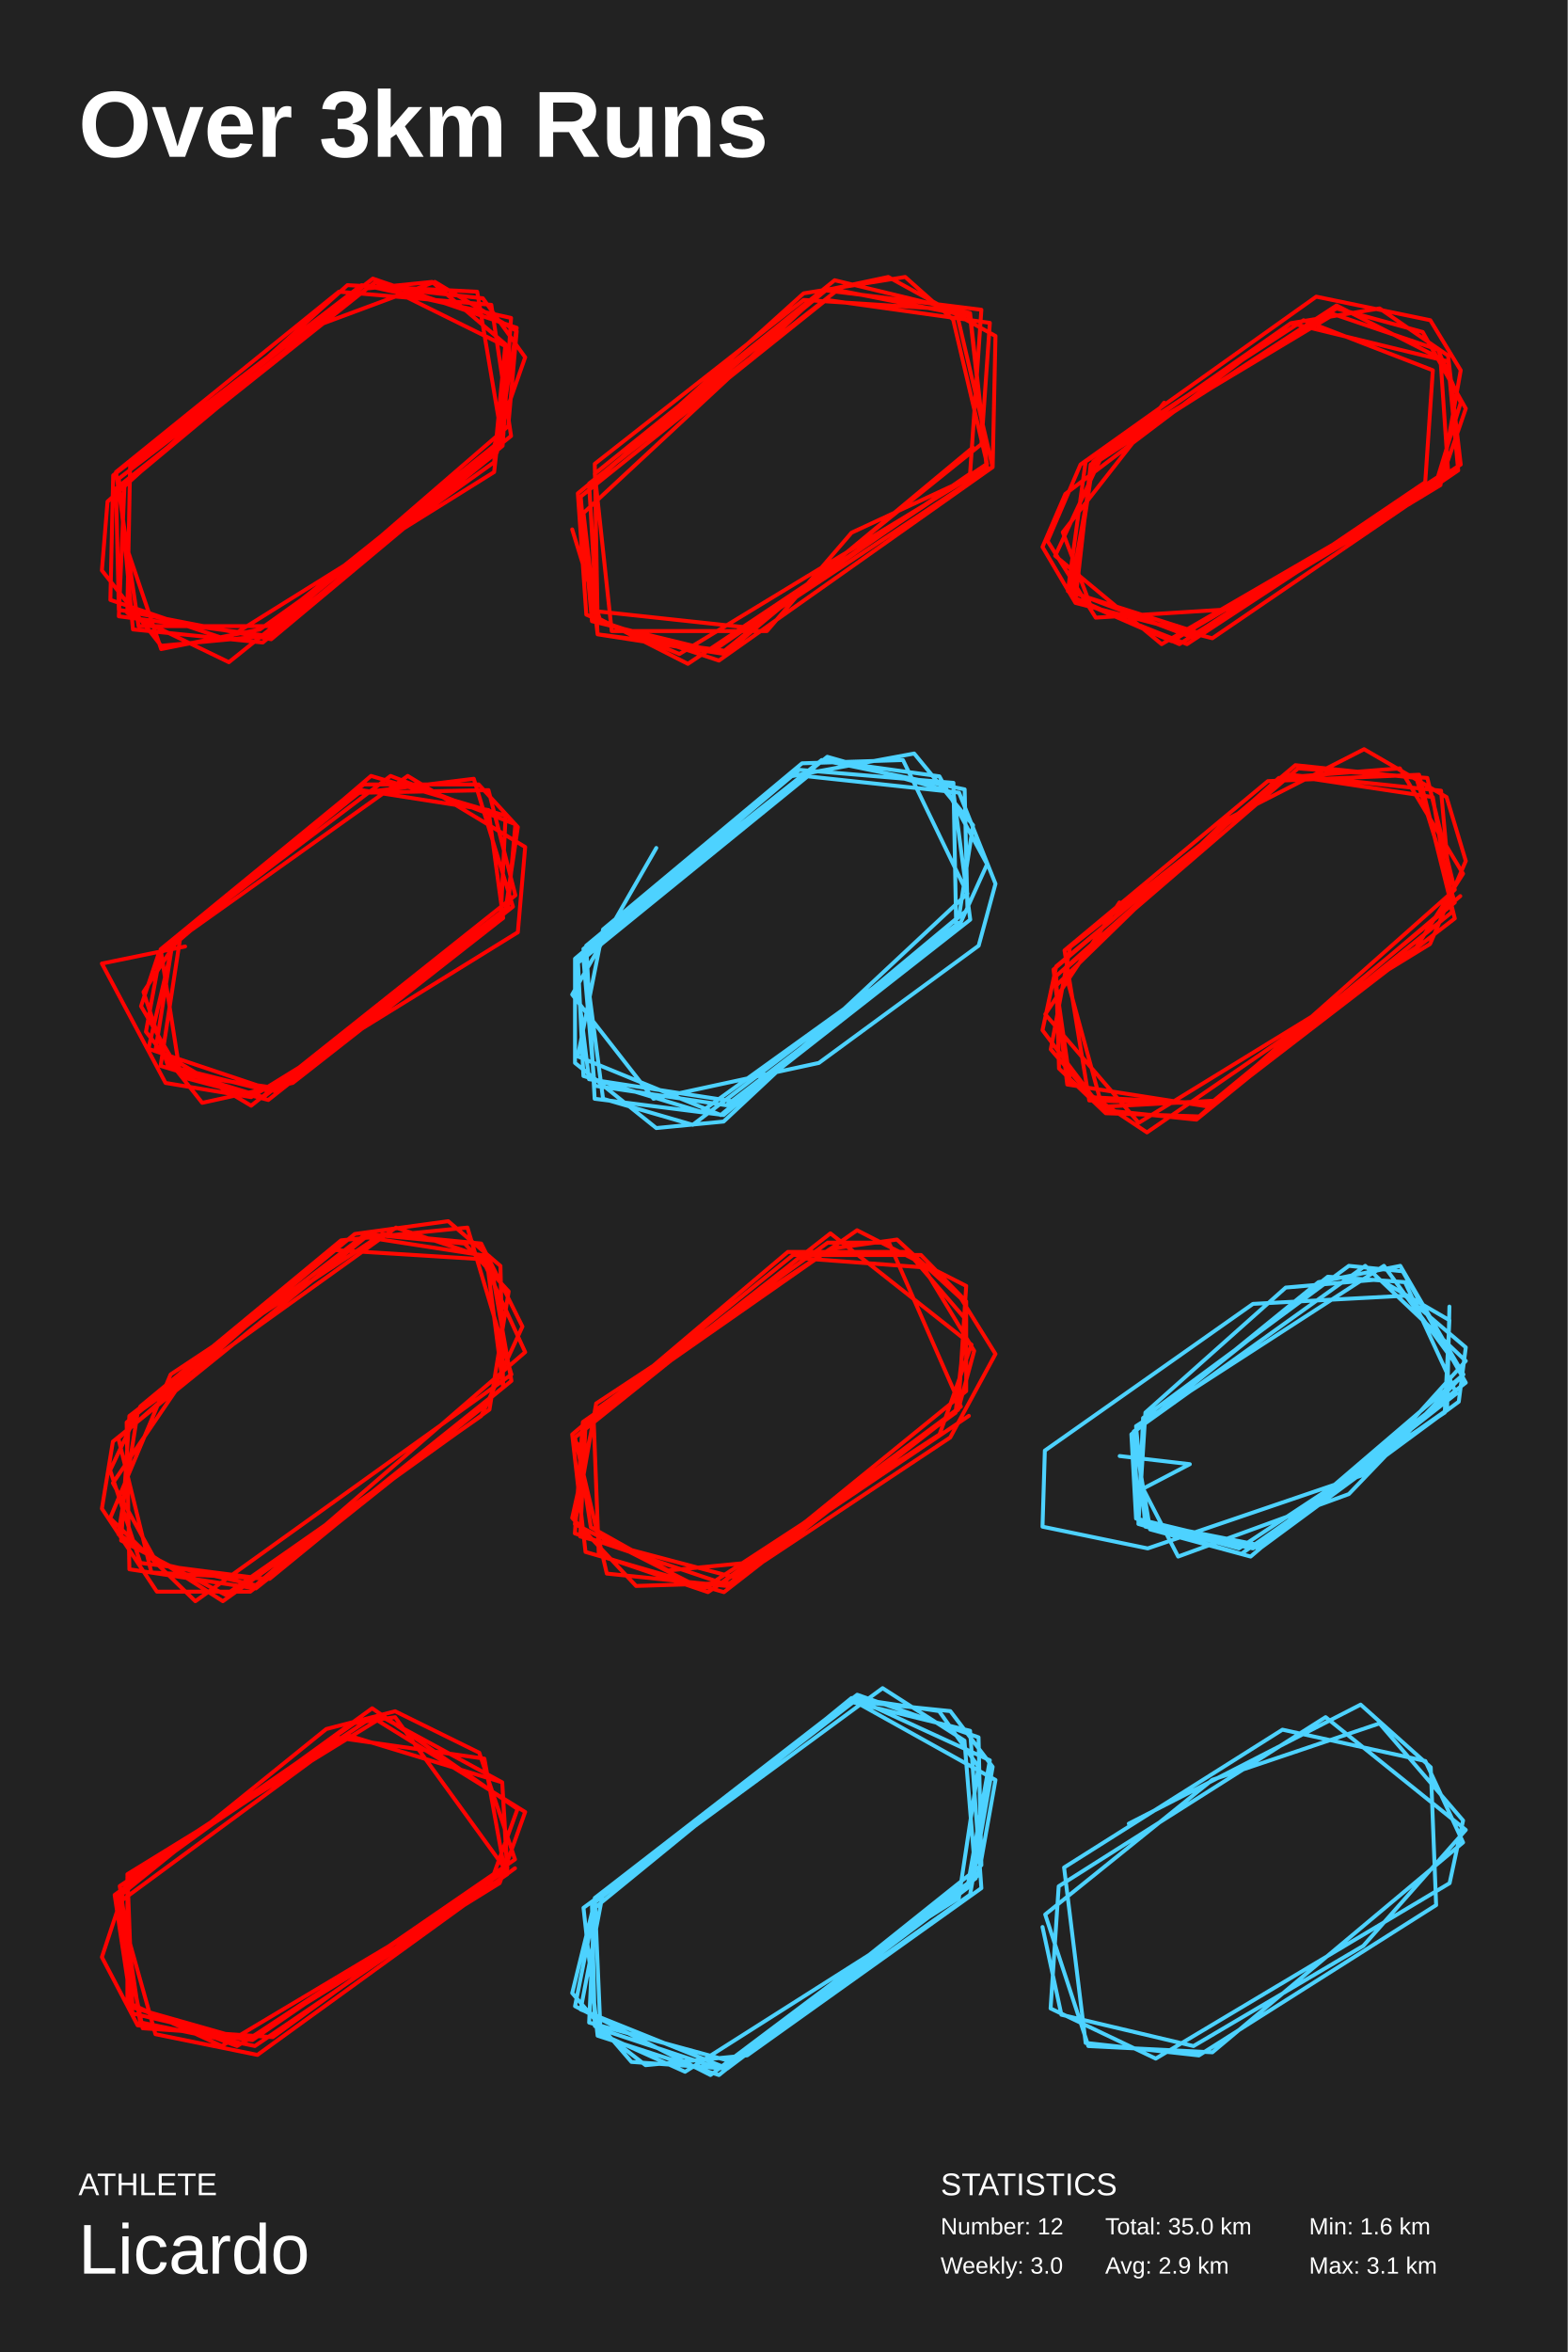
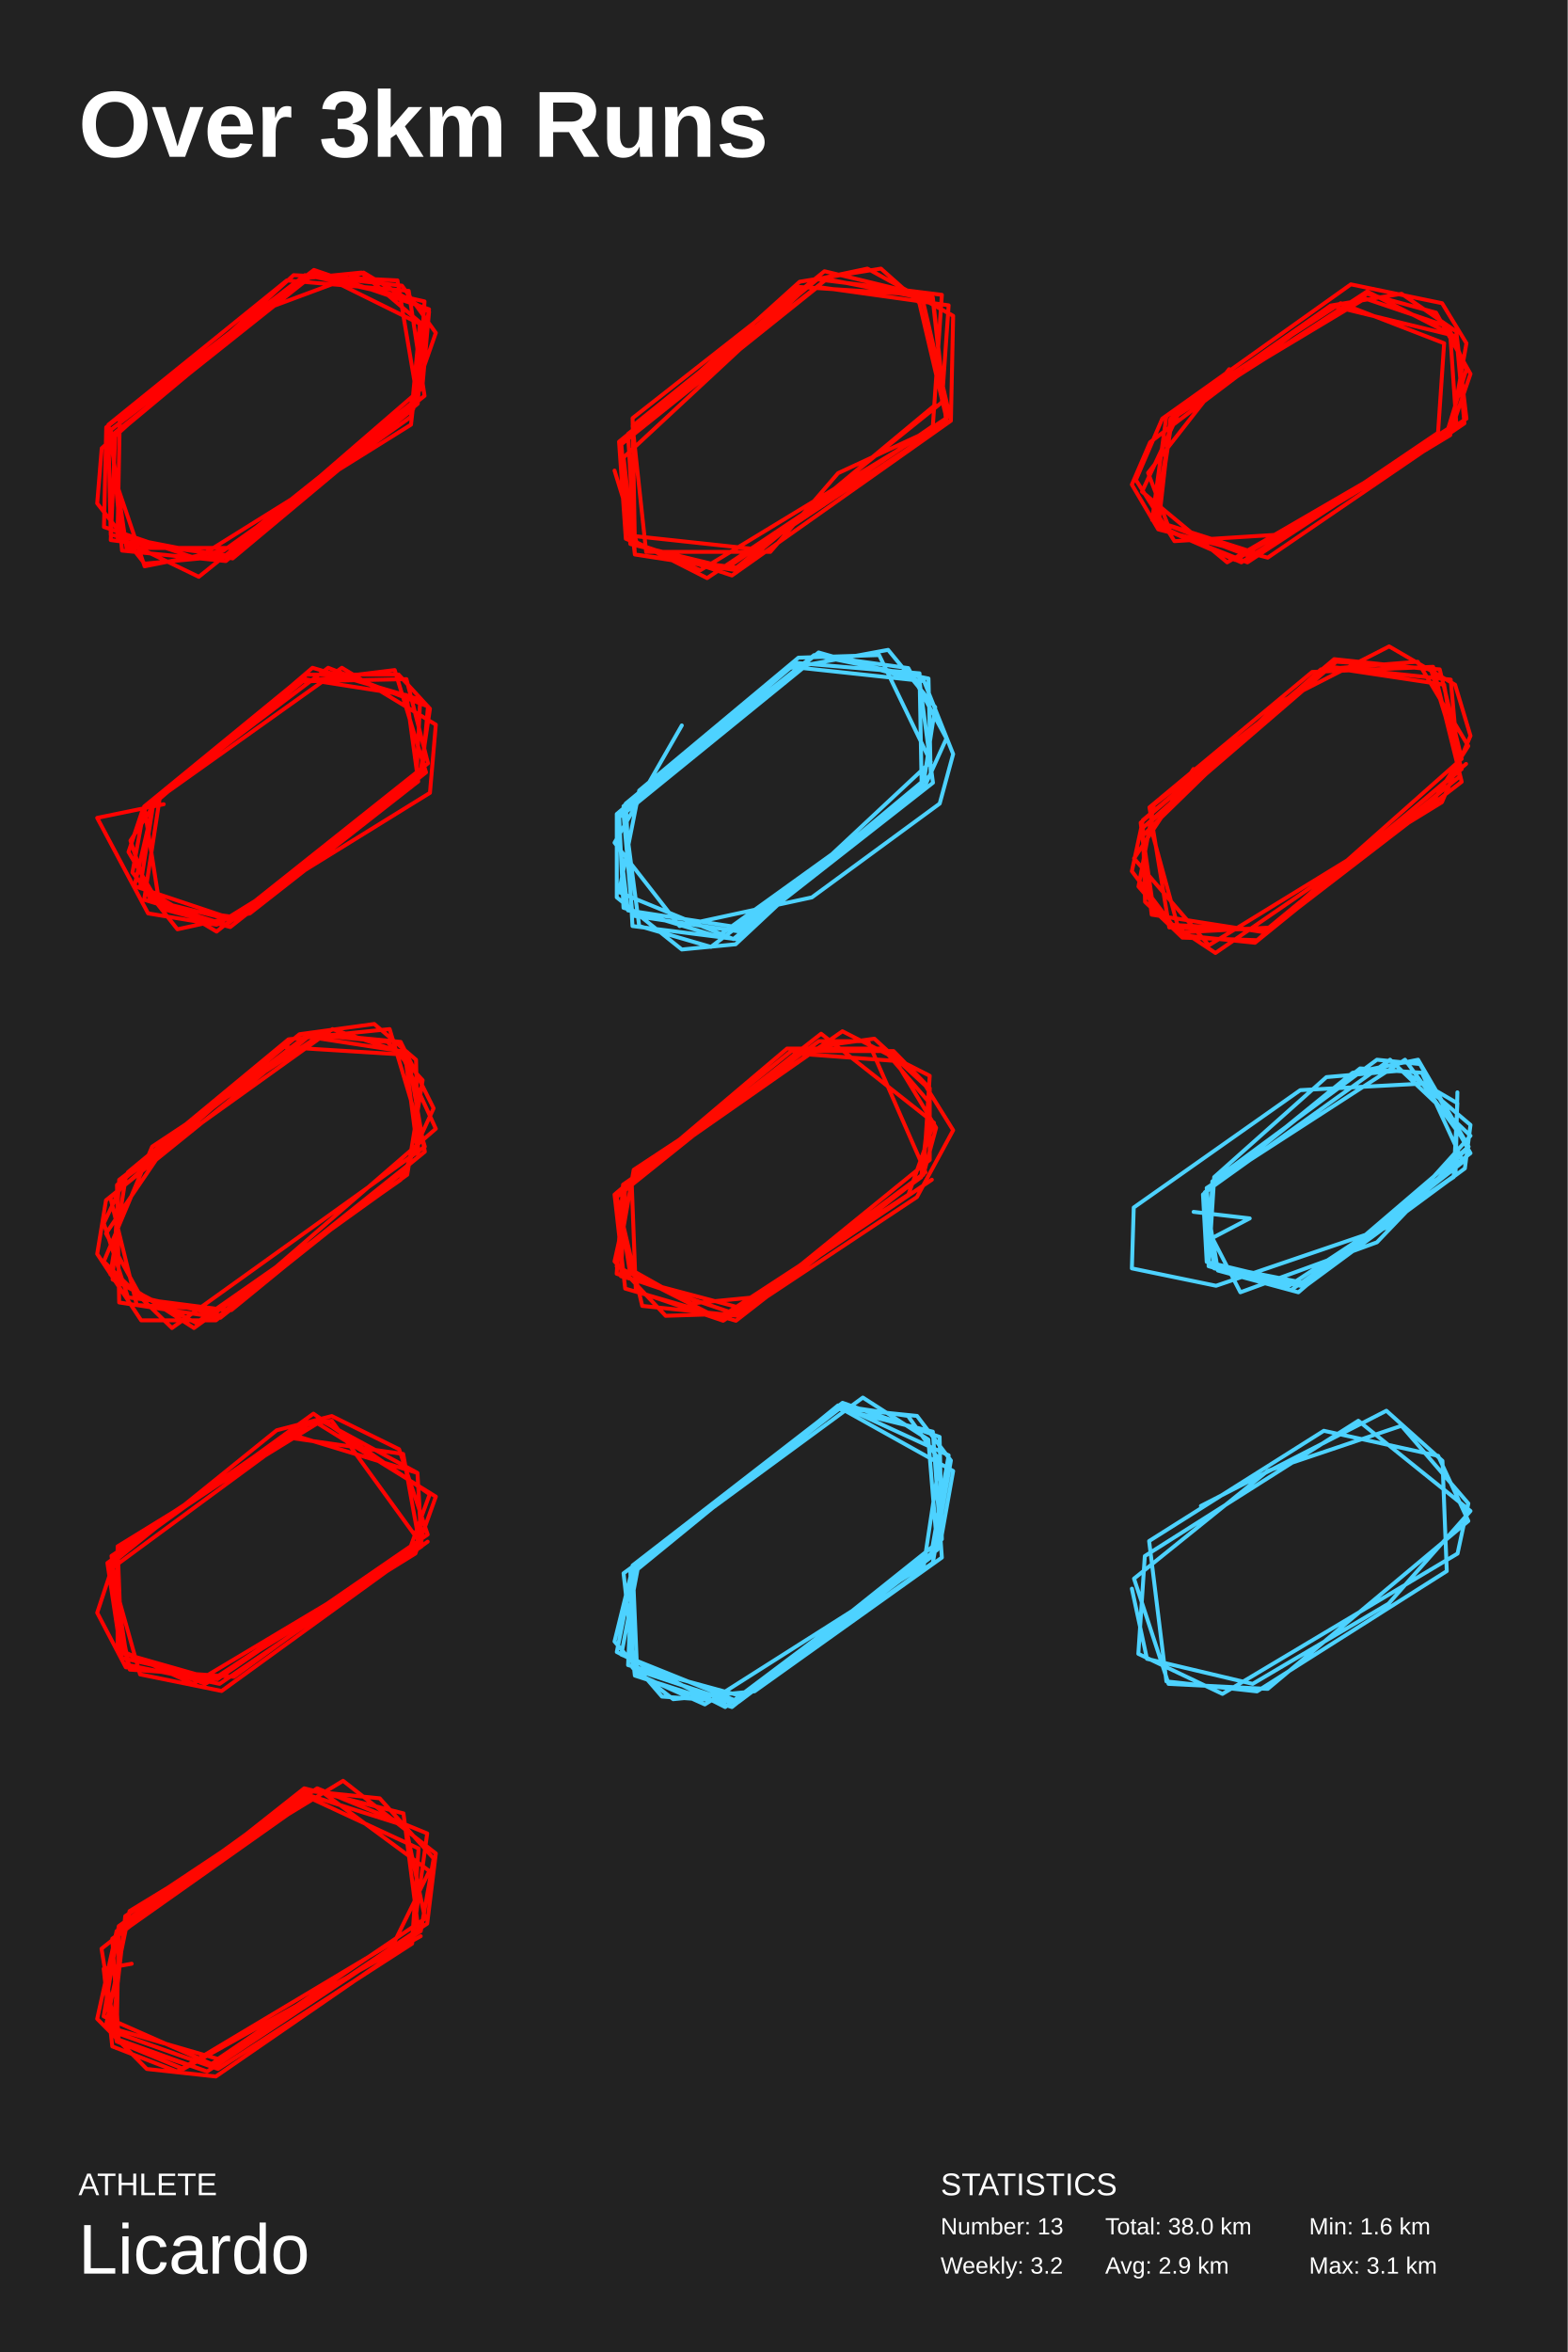
<svg xmlns="http://www.w3.org/2000/svg" baseProfile="full" height="300mm" version="1.1" viewBox="0,0,200,300" width="200mm">
  <defs />
  <rect fill="#222222" height="300" width="200" x="0" y="0" />
  <text fill="#FFFFFF" style="font-size:12px; font-family:Arial; font-weight:bold;" x="10" y="20">Over 3km Runs</text>
  <text fill="#FFFFFF" style="font-size:4px; font-family:Arial" x="10" y="280">ATHLETE</text>
  <text fill="#FFFFFF" style="font-size:9px; font-family:Arial" x="10" y="290">Licardo</text>
  <text fill="#FFFFFF" style="font-size:4px; font-family:Arial" x="120" y="280">STATISTICS</text>
-   <text fill="#FFFFFF" style="font-size:3px; font-family:Arial" x="120" y="285">Number: 12</text>
-   <text fill="#FFFFFF" style="font-size:3px; font-family:Arial" x="120" y="290">Weekly: 3.0</text>
-   <text fill="#FFFFFF" style="font-size:3px; font-family:Arial" x="141" y="285">Total: 35.0 km</text>
+   <text fill="#FFFFFF" style="font-size:3px; font-family:Arial" x="120" y="285">Number: 13</text>
+   <text fill="#FFFFFF" style="font-size:3px; font-family:Arial" x="120" y="290">Weekly: 3.2</text>
+   <text fill="#FFFFFF" style="font-size:3px; font-family:Arial" x="141" y="285">Total: 38.0 km</text>
  <text fill="#FFFFFF" style="font-size:3px; font-family:Arial" x="141" y="290">Avg: 2.9 km</text>
  <text fill="#FFFFFF" style="font-size:3px; font-family:Arial" x="167" y="285">Min: 1.6 km</text>
  <text fill="#FFFFFF" style="font-size:3px; font-family:Arial" x="167" y="290">Max: 3.1 km</text>
-   <polyline fill="none" points="15.88,68.991 20.56,82.791 33.16,80.282 63.04,58.955 64.48,43.9 55.12,35.954 46.84,36.791 14.8,62.3 15.16,77.773 34.6,81.536 64.12,56.864 65.2,40.555 46.48,36.373 15.88,61.882 15.16,78.609 34.24,81.118 63.4,57.7 65.92,41.809 47.56,35.536 16.6,59.373 16.24,78.191 29.2,84.464 65.2,55.609 62.68,38.882 43.24,37.209 14.8,60.209 17.68,79.864 34.24,79.864 63.04,56.864 67.0,45.573 61.6,38.045 46.12,36.373 14.44,60.627 14.08,76.518 28.84,81.536 63.04,60.209 64.84,44.318 47.92,35.954 15.16,61.046 16.96,80.282 33.52,81.955 64.12,56.446 60.88,37.209 44.32,36.373 13.72,63.973 13.0,72.755 20.56,82.373 33.88,81.118 64.84,54.355 65.92,42.227 55.48,35.954 37.48,42.645" stroke="#ff0000" stroke-linecap="round" stroke-linejoin="round" stroke-width="0.5" />
-   <polyline fill="none" points="73.0,67.527 76.6,79.236 91.72,84.255 126.64,59.582 127.0,42.855 113.32,35.327 105.4,37 73.72,62.927 74.8,78.4 86.68,83.418 125.92,59.582 123.76,39.927 106.48,35.745 75.88,60.418 78.04,80.491 97.84,80.491 108.64,67.946 126.64,59.582 121.96,39.509 102.52,38.254 75.88,59.164 76.24,78.818 87.76,84.673 125.92,59.164 121.6,40.764 115.48,35.327 102.52,37.418 75.16,62.091 76.24,77.982 95.68,80.073 125.92,60 123.76,40.345 106.84,37 75.16,61.673 76.24,80.909 92.44,83 125.2,56.655 126.28,41.182 105.4,38.254 74.08,63.346 75.52,79.236 91.0,83 123.76,60.418 125.2,39.509 105.04,37 74.44,65.436 76.24,80.909 92.44,83.418 124.12,57.073" stroke="#ff0900" stroke-linecap="round" stroke-linejoin="round" stroke-width="0.5" />
-   <polyline fill="none" points="148.521,51.361 135.587,67.888 139.144,77.278 149.491,81.786 183.12,61.878 186.353,51.361 183.443,44.6 170.186,40.092 140.76,57.746 134.617,70.893 148.198,82.161 183.766,61.503 187.0,52.112 181.503,42.346 170.509,39.341 139.144,59.249 137.204,76.527 151.431,82.161 186.353,59.249 184.737,45.351 176.006,39.341 164.689,41.219 135.91,63.005 133.0,69.766 137.204,76.903 154.665,81.41 186.03,60 184.737,46.102 164.689,41.219 139.467,58.873 136.88,76.151 150.461,82.161 184.737,60 183.766,45.727 170.509,38.966 139.467,59.249 136.557,75.4 152.401,81.41 181.826,61.503 182.796,47.229 166.305,40.844 138.497,58.873 136.234,75.4 152.725,80.659 183.766,61.878 186.353,47.229 182.473,40.844 167.922,37.839 137.85,59.249 133.647,69.015 139.79,78.781 157.898,77.654" stroke="#ff0400" stroke-linecap="round" stroke-linejoin="round" stroke-width="0.5" />
-   <polyline fill="none" points="23.613,120.725 13.0,122.901 21.116,138.129 32.04,139.942 66.064,118.912 67.0,108.035 52.017,98.97 22.988,119.637 20.491,135.954 33.601,139.942 64.503,116.012 66.064,105.497 61.069,100.058 46.399,100.058 22.052,120.363 18.931,133.778 35.162,139.217 63.879,117.099 64.503,104.046 47.335,98.97 22.364,120.363 18.306,126.527 21.428,135.954 34.538,139.217 64.815,115.649 65.751,105.134 49.832,98.97 22.052,120 19.867,133.778 32.04,141.03 65.751,114.199 62.318,100.783 44.838,101.146 20.491,121.088 22.988,137.042 35.786,138.855 64.191,117.099 62.318,103.321 46.087,100.783 20.179,121.813 17.994,128.34 23.301,137.404 34.225,140.305 65.439,115.649 60.445,99.333 45.775,101.146 20.491,121.45 18.618,131.603 25.798,140.667 37.347,138.129 63.254,117.825" stroke="#ff0200" stroke-linecap="round" stroke-linejoin="round" stroke-width="0.5" />
-   <polyline fill="none" points="83.728,108.161 73.0,126.854 83.371,140.148 104.47,135.578 124.854,120.623 127.0,112.73 122.351,101.099 103.04,99.022 74.43,122.285 75.861,138.486 92.669,140.978 121.993,118.546 121.636,99.852 101.967,98.191 73.358,122.285 73.358,135.578 83.728,143.886 92.311,143.055 123.424,113.977 115.199,96.945 102.325,97.36 76.934,118.546 73.715,134.747 91.954,142.225 122.351,116.884 124.139,105.253 116.629,96.114 100.894,99.022 74.788,120.623 75.861,140.148 92.311,142.225 123.424,116.054 123.066,100.683 104.828,96.945 73.358,123.116 75.146,137.655 94.099,140.563 123.781,117.3 121.636,101.099 105.543,96.529 73.715,122.285 74.43,137.24 89.45,141.809 122.351,118.131 125.927,110.238 119.848,99.022 104.828,96.945 74.43,121.039 76.934,140.148 88.377,143.471 122.351,117.715" stroke="#4dd2ff" stroke-linecap="round" stroke-linejoin="round" stroke-width="0.5" />
-   <polyline fill="none" points="142.818,115.112 133.351,129.368 145.273,143.217 182.442,120.407 187.0,109.817 184.545,101.671 174.026,95.561 156.494,104.522 134.753,125.703 136.506,137.922 146.325,144.439 180.688,120.815 186.649,111.446 178.584,98.005 163.156,99.227 134.753,124.481 135.104,136.293 141.065,141.995 152.987,142.403 185.597,113.483 182.091,99.227 165.61,98.005 135.805,123.666 140.714,141.588 152.636,142.81 185.247,116.334 183.844,100.856 164.558,98.819 136.506,120.815 134.052,133.849 139.312,139.959 154.39,140.773 185.597,115.112 180.688,99.227 165.26,97.597 134.403,123.666 136.156,138.33 154.39,141.181 185.247,116.334 182.792,101.671 163.857,98.819 134.753,123.259 133.0,131.405 140.364,141.181 155.442,140.366 185.597,117.149 181.039,98.819 161.753,99.634 135.805,121.222 138.961,140.366 155.091,140.773 186.299,114.298" stroke="#ff0800" stroke-linecap="round" stroke-linejoin="round" stroke-width="0.5" />
-   <polyline fill="none" points="24.922,173.687 14.403,189.165 20.013,199.348 32.636,202.199 67.0,172.465 61.39,160.245 50.519,156.579 17.558,180.204 15.104,195.682 28.429,204.236 62.442,179.796 64.896,164.725 59.286,158.616 46.662,157.394 16.506,180.611 15.455,196.497 28.779,203.421 61.39,180.611 66.649,169.206 61.39,158.616 48.766,157.394 21.766,175.316 14.052,193.645 24.922,204.236 65.247,175.316 59.636,156.579 43.506,158.208 17.909,179.389 14.052,187.536 17.909,199.348 33.688,201.384 64.195,176.945 62.091,160.652 42.455,159.43 15.104,183.462 19.312,200.57 34.39,201.384 65.247,176.131 62.442,160.245 46.662,157.801 14.403,183.87 13.0,192.423 20.013,203.014 31.935,203.014 64.195,176.945 63.844,161.467 57.182,155.764 45.26,157.394 16.156,181.426 16.506,200.162 32.636,202.606 61.74,179.389" stroke="#ff0800" stroke-linecap="round" stroke-linejoin="round" stroke-width="0.5" />
-   <polyline fill="none" points="73.679,184.142 75.377,194.794 85.226,200.317 97.453,199.134 121.226,183.353 127.0,172.702 122.585,165.6 114.434,158.105 105.943,159.288 76.057,179.014 73.34,194.4 89.642,202.684 119.868,182.959 123.943,171.518 105.943,157.316 74.698,181.775 74.019,195.978 93.377,201.106 122.585,179.408 113.415,158.499 105.604,158.499 76.057,179.803 73.0,193.611 81.151,202.29 93.717,201.895 122.245,179.803 123.264,164.022 109.34,156.921 74.358,181.381 73.34,195.583 92.019,201.895 121.906,180.197 123.264,168.362 115.792,159.683 100.509,159.683 73.0,182.959 74.698,197.95 92.358,203.079 122.245,179.803 124.283,172.307 117.83,161.655 101.868,160.472 73.34,183.353 77.415,200.712 92.698,202.29 123.264,177.436 123.264,165.995 117.491,160.077 101.189,160.077 75.717,180.592 76.396,198.345 90.321,203.079 123.604,180.592" stroke="#ff0a00" stroke-linecap="round" stroke-linejoin="round" stroke-width="0.5" />
-   <polyline fill="none" points="142.845,185.718 151.796,186.758 145.829,189.877 150.304,198.541 172.083,190.57 186.702,175.321 176.558,161.459 144.934,181.906 146.127,194.729 159.851,197.501 187.0,176.361 178.945,162.152 172.083,161.459 145.829,180.866 145.232,194.036 161.044,197.155 185.807,177.747 179.243,163.538 169.398,162.845 144.635,182.599 146.724,195.075 159.552,198.541 186.702,175.321 178.646,161.459 168.204,163.538 144.337,182.946 144.934,193.689 160.746,197.501 186.105,178.787 187.0,171.856 179.243,165.271 159.851,166.311 133.298,185.025 133.0,194.729 146.425,197.501 173.873,188.144 187.0,173.589 174.171,161.459 144.635,182.599 145.232,194.036 158.061,197.501 184.315,180.173 184.912,168.39 175.961,163.192 164.028,164.231 146.127,180.173 145.232,194.382 158.359,198.194 184.613,179.827 184.912,166.657" stroke="#4dd2ff" stroke-linecap="round" stroke-linejoin="round" stroke-width="0.5" />
-   <polyline fill="none" points="15.602,245.101 16.904,255.682 28.289,260.972 62.446,240.567 66.024,230.742 47.482,217.894 14.627,241.701 16.904,256.816 31.542,260.216 64.723,238.3 64.072,227.341 48.783,219.028 16.253,239.055 16.904,256.06 31.542,260.216 64.398,238.677 61.795,224.318 43.253,221.673 16.253,239.433 16.253,255.682 30.241,260.972 63.747,240.189 67.0,231.12 47.482,219.028 15.277,240.567 17.88,257.949 32.518,260.972 64.723,239.055 64.072,227.341 44.229,221.295 14.952,242.834 18.205,258.705 34.795,259.839 64.398,238.3 50.41,219.028 45.205,219.784 16.253,239.811 13.0,249.636 17.554,258.327 32.193,260.216 65.699,237.166 61.145,223.562 50.41,218.272 41.627,220.539 14.952,242.078 19.831,259.461 32.843,262.106 65.699,238.3" stroke="#ff0200" stroke-linecap="round" stroke-linejoin="round" stroke-width="0.5" />
-   <polyline fill="none" points="74.8,246.691 76.24,259.236 87.4,264.255 122.32,242.091 124.84,225.364 119.8,218.254 108.64,216.582 75.88,243.346 73.36,255.891 90.64,264.673 124.48,239.582 123.04,222.018 112.6,215.327 74.44,243.346 76.24,259.655 91.72,264.673 125.2,237.909 124.84,221.6 109.36,216.164 76.96,241.255 74.08,256.309 92.8,263.836 123.4,240.836 126.28,224.527 109.0,216.582 75.52,242.927 75.88,258.4 82.36,263.418 95.32,262.164 125.2,240.836 123.76,220.764 108.28,217 75.88,242.091 75.16,257.982 93.52,263 124.84,239.164 127.0,227.036 109.0,217 75.88,242.509 73.0,254.218 80.56,263 92.44,263.836 123.76,241.673 126.64,225.364 121.24,218.254 109.0,217 75.88,242.091 76.6,258.818 91.72,263.836 122.32,240.836" stroke="#4dd2ff" stroke-linecap="round" stroke-linejoin="round" stroke-width="0.5" />
-   <polyline fill="none" points="133.0,245.793 135.408,256.98 152.261,260.976 173.93,248.191 187.0,233.408 169.115,219.024 135.064,240.599 134.032,256.181 147.446,262.574 184.936,240.2 186.656,232.209 175.994,219.823 154.669,227.015 133.344,244.195 138.847,260.976 154.669,261.775 186.656,235.006 181.841,224.618 163.611,220.622 135.752,238.202 138.503,260.576 152.949,262.174 183.217,242.997 182.529,225.417 173.586,217.426 144.006,232.609" stroke="#4dd2ff" stroke-linecap="round" stroke-linejoin="round" stroke-width="0.5" />
+   <polyline fill="none" points="14.704,61.193 18.448,72.233 28.528,70.226 52.432,53.164 53.584,41.12 46.096,34.764 39.472,35.433 13.84,55.84 14.128,68.218 29.68,71.229 53.296,51.491 54.16,38.444 39.184,35.098 14.704,55.506 14.128,68.887 29.392,70.895 52.72,52.16 54.736,39.447 40.048,34.429 15.28,53.498 14.992,68.553 25.36,73.571 54.16,50.487 52.144,37.105 36.592,35.767 13.84,54.167 16.144,69.891 29.392,69.891 52.432,51.491 55.6,42.458 51.28,36.436 38.896,35.098 13.552,54.502 13.264,67.215 25.072,71.229 52.432,54.167 53.872,41.455 40.336,34.764 14.128,54.836 15.568,70.226 28.816,71.564 53.296,51.156 50.704,35.767 37.456,35.098 12.976,57.178 12.4,64.204 18.448,71.898 29.104,70.895 53.872,49.484 54.736,39.782 46.384,34.764 31.984,40.116" stroke="#ff0000" stroke-linecap="round" stroke-linejoin="round" stroke-width="0.5" />
+   <polyline fill="none" points="78.4,60.022 81.28,69.389 93.376,73.404 121.312,53.666 121.6,40.284 110.656,34.262 104.32,35.6 78.976,56.342 79.84,68.72 89.344,72.735 120.736,53.666 119.008,37.942 105.184,34.596 80.704,54.335 82.432,70.393 98.272,70.393 106.912,60.356 121.312,53.666 117.568,37.607 102.016,36.604 80.704,53.331 80.992,69.055 90.208,73.738 120.736,53.331 117.28,38.611 112.384,34.262 102.016,35.934 80.128,55.673 80.992,68.386 96.544,70.058 120.736,54 119.008,38.276 105.472,35.6 80.128,55.338 80.992,70.727 93.952,72.4 120.16,51.324 121.024,38.945 104.32,36.604 79.264,56.676 80.416,69.389 92.8,72.4 119.008,54.335 120.16,37.607 104.032,35.6 79.552,58.349 80.992,70.727 93.952,72.735 119.296,51.658" stroke="#ff0900" stroke-linecap="round" stroke-linejoin="round" stroke-width="0.5" />
+   <polyline fill="none" points="156.817,47.089 146.469,60.31 149.315,67.823 157.593,71.428 184.496,55.503 187.083,47.089 184.754,41.68 174.149,38.074 150.608,52.197 145.693,62.714 156.558,71.729 185.013,55.202 187.6,47.69 183.202,39.877 174.407,37.473 149.315,53.399 147.763,67.222 159.145,71.729 187.083,53.399 185.789,42.281 178.805,37.473 169.751,38.975 146.728,56.404 144.4,61.813 147.763,67.522 161.732,71.128 186.824,54 185.789,42.882 169.751,38.975 149.574,53.099 147.504,66.921 158.369,71.729 185.789,54 185.013,42.581 174.407,37.173 149.574,53.399 147.246,66.32 159.921,71.128 183.461,55.202 184.237,43.783 171.044,38.675 148.798,53.099 146.987,66.32 160.18,70.527 185.013,55.503 187.083,43.783 183.978,38.675 172.338,36.271 148.28,53.399 144.917,61.212 149.832,69.025 164.319,68.123" stroke="#ff0400" stroke-linecap="round" stroke-linejoin="round" stroke-width="0.5" />
+   <polyline fill="none" points="20.89,102.58 12.4,104.321 18.892,116.503 27.632,117.954 54.851,101.13 55.6,92.428 43.614,85.176 20.391,101.71 18.393,114.763 28.881,117.954 53.602,98.809 54.851,90.397 50.855,86.046 39.119,86.046 19.642,102.29 17.145,113.023 30.129,117.374 53.103,99.679 53.602,89.237 39.868,85.176 19.891,102.29 16.645,107.221 19.142,114.763 29.63,117.374 53.852,98.519 54.601,90.107 41.866,85.176 19.642,102 17.894,113.023 27.632,118.824 54.601,97.359 51.854,86.626 37.871,86.916 18.393,102.87 20.391,115.633 30.629,117.084 53.353,99.679 51.854,88.657 38.869,86.626 18.143,103.45 16.395,108.672 20.64,115.923 29.38,118.244 54.351,98.519 50.356,85.466 38.62,86.916 18.393,103.16 16.895,111.282 22.638,118.534 31.877,116.503 52.603,100.26" stroke="#ff0200" stroke-linecap="round" stroke-linejoin="round" stroke-width="0.5" />
+   <polyline fill="none" points="86.983,92.529 78.4,107.484 86.697,118.118 103.576,114.462 119.883,102.499 121.6,96.184 117.881,86.879 102.432,85.217 79.544,103.828 80.689,116.789 94.135,118.783 117.595,100.837 117.309,85.882 101.574,84.553 78.686,103.828 78.686,114.462 86.983,121.109 93.849,120.444 118.739,97.181 112.159,83.556 101.86,83.888 81.547,100.837 78.972,113.798 93.563,119.78 117.881,99.508 119.311,90.202 113.303,82.891 100.715,85.217 79.83,102.499 80.689,118.118 93.849,119.78 118.739,98.843 118.453,86.547 103.862,83.556 78.686,104.493 80.117,116.124 95.279,118.45 119.025,99.84 117.309,86.879 104.434,83.223 78.972,103.828 79.544,115.792 91.56,119.447 117.881,100.505 120.742,94.19 115.878,85.217 103.862,83.556 79.544,102.831 81.547,118.118 90.702,120.777 117.881,100.172" stroke="#4dd2ff" stroke-linecap="round" stroke-linejoin="round" stroke-width="0.5" />
+   <polyline fill="none" points="152.255,98.09 144.681,109.495 154.218,120.574 183.953,102.326 187.6,93.854 185.636,87.336 177.221,82.449 163.195,89.617 145.803,106.562 147.205,116.338 155.06,121.551 182.551,102.652 187.319,95.157 180.868,84.404 168.525,85.381 145.803,105.584 146.083,115.034 150.852,119.596 160.39,119.922 186.478,96.786 183.673,85.381 170.488,84.404 146.644,104.933 150.571,119.27 160.109,120.248 186.197,99.067 185.075,86.685 169.647,85.055 147.205,102.652 145.242,113.079 149.449,117.967 161.512,118.619 186.478,98.09 182.551,85.381 170.208,84.078 145.522,104.933 146.925,116.664 161.512,118.945 186.197,99.067 184.234,87.336 169.086,85.055 145.803,104.607 144.4,111.124 150.291,118.945 162.353,118.293 186.478,99.719 182.831,85.055 167.403,85.707 146.644,102.978 149.169,118.293 162.073,118.619 187.039,97.438" stroke="#ff0800" stroke-linecap="round" stroke-linejoin="round" stroke-width="0.5" />
+   <polyline fill="none" points="21.938,144.949 13.522,157.332 18.01,165.478 28.109,167.759 55.6,143.972 51.112,134.196 42.416,131.263 16.047,150.163 14.083,162.546 24.743,169.389 51.953,149.837 53.917,137.78 49.429,132.893 39.33,131.915 15.205,150.489 14.364,163.197 25.023,168.737 51.112,150.489 55.319,141.365 51.112,132.893 41.013,131.915 19.413,146.253 13.242,160.916 21.938,169.389 54.197,146.253 49.709,131.263 36.805,132.567 16.327,149.511 13.242,156.028 16.327,165.478 28.951,167.108 53.356,147.556 51.673,134.522 35.964,133.544 14.083,152.77 17.449,166.456 29.512,167.108 54.197,146.904 51.953,134.196 39.33,132.241 13.522,153.096 12.4,159.939 18.01,168.411 27.548,168.411 53.356,147.556 53.075,135.174 47.745,130.611 38.208,131.915 14.925,151.141 15.205,166.13 28.109,168.085 51.392,149.511" stroke="#ff0800" stroke-linecap="round" stroke-linejoin="round" stroke-width="0.5" />
+   <polyline fill="none" points="78.943,153.314 80.302,161.835 88.181,166.254 97.962,165.307 116.981,152.683 121.6,144.161 118.068,138.48 111.547,132.484 104.755,133.43 80.845,149.211 78.672,161.52 91.713,168.148 115.894,152.367 119.155,143.214 104.755,131.852 79.758,151.42 79.215,162.782 94.702,166.885 118.068,149.527 110.732,132.799 104.483,132.799 80.845,149.842 78.4,160.889 84.921,167.832 94.974,167.516 117.796,149.842 118.611,137.218 107.472,131.537 79.487,151.105 78.672,162.467 93.615,167.516 117.525,150.158 118.611,140.69 112.634,133.746 100.408,133.746 78.4,152.367 79.758,164.36 93.887,168.463 117.796,149.842 119.426,143.846 114.264,135.324 101.494,134.377 78.672,152.683 81.932,166.57 94.158,167.832 118.611,147.949 118.611,138.796 113.992,134.062 100.951,134.062 80.574,150.473 81.117,164.676 92.257,168.463 118.883,150.473" stroke="#ff0a00" stroke-linecap="round" stroke-linejoin="round" stroke-width="0.5" />
+   <polyline fill="none" points="152.276,154.575 159.436,155.406 154.663,157.902 158.243,164.833 175.666,158.456 187.361,146.257 179.246,135.167 153.947,151.525 154.902,161.783 165.881,164.001 187.6,147.089 181.156,135.722 175.666,135.167 154.663,150.693 154.186,161.229 166.835,163.724 186.645,148.198 181.394,136.831 173.518,136.276 153.708,152.079 155.379,162.06 165.642,164.833 187.361,146.257 180.917,135.167 172.564,136.831 153.47,152.357 153.947,160.951 166.597,164.001 186.884,149.03 187.6,143.485 181.394,138.217 165.881,139.049 144.639,154.02 144.4,161.783 155.14,164.001 177.098,156.515 187.6,144.871 177.337,135.167 153.708,152.079 154.186,161.229 164.449,164.001 185.452,150.139 185.929,140.712 178.769,136.553 169.222,137.385 154.902,150.139 154.186,161.506 164.687,164.556 185.691,149.861 185.929,139.326" stroke="#4dd2ff" stroke-linecap="round" stroke-linejoin="round" stroke-width="0.5" />
+   <polyline fill="none" points="14.482,202.081 15.523,210.546 24.631,214.778 51.957,198.454 54.819,190.594 39.986,180.315 13.701,199.36 15.523,211.452 27.234,214.173 53.778,196.64 53.258,187.873 41.027,181.222 15.002,197.244 15.523,210.848 27.234,214.173 53.518,196.942 51.436,185.455 36.602,183.338 15.002,197.547 15.002,210.546 26.193,214.778 52.998,198.151 55.6,190.896 39.986,181.222 14.222,198.454 16.304,212.359 28.014,214.778 53.778,197.244 53.258,187.873 37.383,183.036 13.961,200.267 16.564,212.964 29.836,213.871 53.518,196.64 42.328,181.222 38.164,181.827 15.002,197.849 12.4,205.709 16.043,212.662 27.754,214.173 54.559,195.733 50.916,184.85 42.328,180.618 35.301,182.432 13.961,199.663 17.865,213.569 28.275,215.685 54.559,196.64" stroke="#ff0200" stroke-linecap="round" stroke-linejoin="round" stroke-width="0.5" />
+   <polyline fill="none" points="79.84,203.353 80.992,213.389 89.92,217.404 117.856,199.673 119.872,186.291 115.84,180.604 106.912,179.265 80.704,200.676 78.688,210.713 92.512,217.738 119.584,197.666 118.432,183.615 110.08,178.262 79.552,200.676 80.992,213.724 93.376,217.738 120.16,196.327 119.872,183.28 107.488,178.931 81.568,199.004 79.264,211.047 94.24,217.069 118.72,198.669 121.024,185.622 107.2,179.265 80.416,200.342 80.704,212.72 85.888,216.735 96.256,215.731 120.16,198.669 119.008,182.611 106.624,179.6 80.704,199.673 80.128,212.386 94.816,216.4 119.872,197.331 121.6,187.629 107.2,179.6 80.704,200.007 78.4,209.375 84.448,216.4 93.952,217.069 119.008,199.338 121.312,186.291 116.992,180.604 107.2,179.6 80.704,199.673 81.28,213.055 93.376,217.069 117.856,198.669" stroke="#4dd2ff" stroke-linecap="round" stroke-linejoin="round" stroke-width="0.5" />
+   <polyline fill="none" points="144.4,202.635 146.326,211.584 159.809,214.781 177.144,204.552 187.6,192.726 173.292,181.219 146.051,198.479 145.225,210.945 155.957,216.059 185.949,198.16 187.325,191.767 178.795,181.859 161.735,187.612 144.675,201.356 149.078,214.781 161.735,215.42 187.325,194.005 183.473,185.694 168.889,182.498 146.601,196.562 148.803,214.461 160.359,215.74 184.573,200.397 184.023,186.334 176.869,179.941 153.205,192.087" stroke="#4dd2ff" stroke-linecap="round" stroke-linejoin="round" stroke-width="0.5" />
+   <polyline fill="none" points="16.803,250.475 13.225,251.114 14.326,261.023 22.581,264.219 50.372,247.598 54.775,238.649 40.466,228.101 15.977,244.402 14.326,259.105 27.809,263.899 52.573,247.918 54.499,233.854 40.466,228.101 15.152,245.68 13.225,257.187 26.983,263.26 53.674,246.32 55.325,237.05 48.446,229.379 39.09,228.42 15.152,245.68 14.876,260.064 26.433,264.219 54.499,245.361 55.6,236.411 43.768,227.142 16.527,243.763 13.501,258.466 27.809,262.621 54.224,244.722 51.748,232.895 39.641,229.06 14.876,246.32 12.4,257.507 18.729,263.899 27.534,264.858 52.573,247.598 53.399,235.772 39.641,229.379 14.326,247.279 15.152,260.383 26.433,264.219 53.399,246.32 51.473,231.297 38.815,228.101 12.95,248.557 14.876,260.383 23.406,263.899 53.674,246.959" stroke="#ff0700" stroke-linecap="round" stroke-linejoin="round" stroke-width="0.5" />
</svg>
